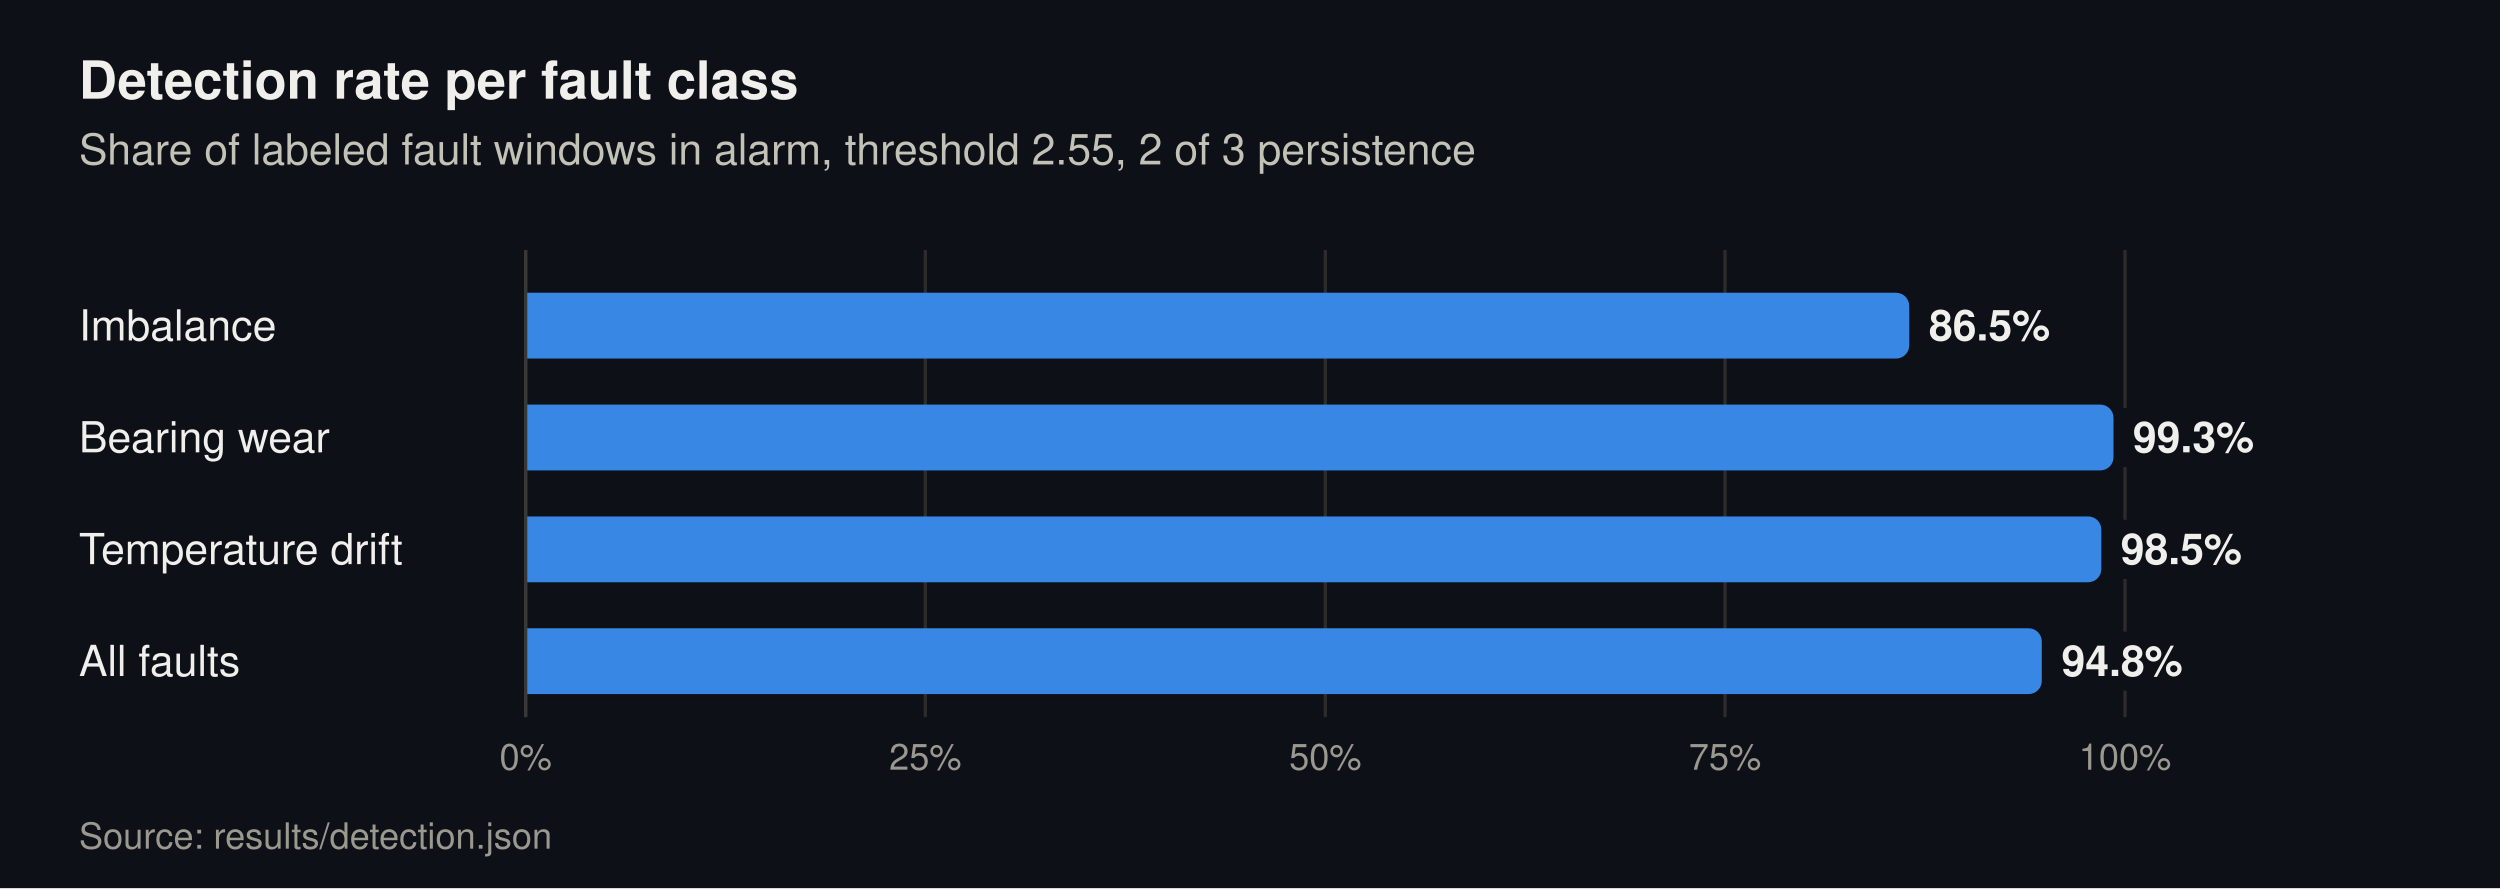
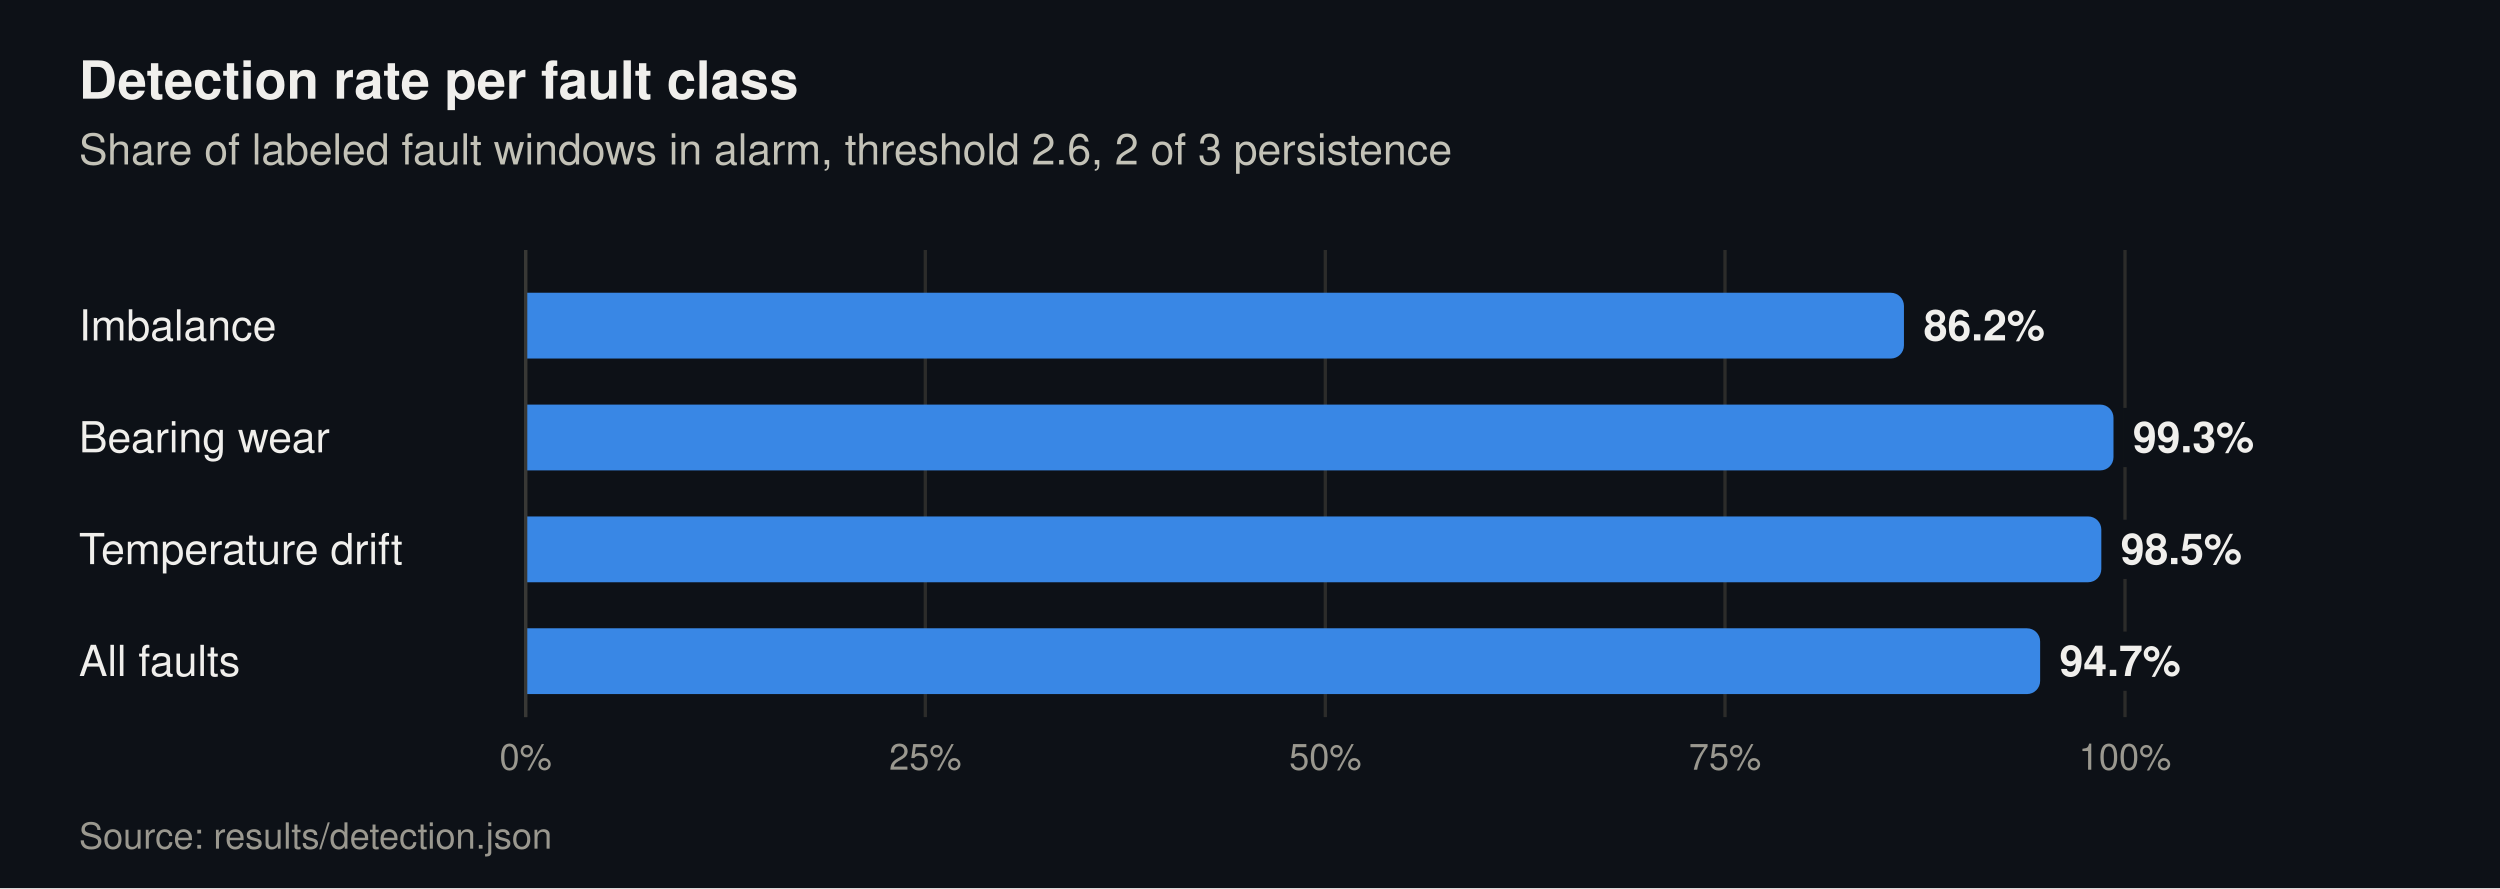
<svg xmlns="http://www.w3.org/2000/svg" viewBox="0 0 760 270" width="760" height="270" font-family="system-ui, -apple-system, 'Segoe UI', Helvetica, Arial, sans-serif" role="img">
  <rect width="100%" height="100%" fill="#0d1117" />
  <text x="24.0" y="30.0" font-size="16" font-weight="600" fill="#f0efec" text-anchor="start">Detection rate per fault class</text>
-   <text x="24.0" y="50.0" font-size="13" font-weight="400" fill="#c3c2b7" text-anchor="start">Share of labeled fault windows in alarm, threshold 2.55, 2 of 3 persistence</text>
+   <text x="24.0" y="50.0" font-size="13" font-weight="400" fill="#c3c2b7" text-anchor="start">Share of labeled fault windows in alarm, threshold 2.6, 2 of 3 persistence</text>
  <line x1="159.8" y1="76.0" x2="159.8" y2="218.0" stroke="#2c2c2a" stroke-width="1" />
  <text x="159.8" y="234.0" font-size="11" font-weight="400" fill="#9a988f" text-anchor="middle">0%</text>
  <line x1="281.3" y1="76.0" x2="281.3" y2="218.0" stroke="#2c2c2a" stroke-width="1" />
  <text x="281.3" y="234.0" font-size="11" font-weight="400" fill="#9a988f" text-anchor="middle">25%</text>
  <line x1="402.9" y1="76.0" x2="402.9" y2="218.0" stroke="#2c2c2a" stroke-width="1" />
  <text x="402.9" y="234.0" font-size="11" font-weight="400" fill="#9a988f" text-anchor="middle">50%</text>
  <line x1="524.4" y1="76.0" x2="524.4" y2="218.0" stroke="#2c2c2a" stroke-width="1" />
  <text x="524.4" y="234.0" font-size="11" font-weight="400" fill="#9a988f" text-anchor="middle">75%</text>
  <line x1="646.0" y1="76.0" x2="646.0" y2="218.0" stroke="#2c2c2a" stroke-width="1" />
  <text x="646.0" y="234.0" font-size="11" font-weight="400" fill="#9a988f" text-anchor="middle">100%</text>
  <text x="24.0" y="103.5" font-size="13" font-weight="400" fill="#f0efec" text-anchor="start">Imbalance</text>
-   <path d="M159.8,89.0h416.6a4,4 0 0 1 4,4v12.0a4,4 0 0 1 -4,4h-416.6z" fill="#3987e5" />
-   <rect x="583.4" y="90.0" width="44.4" height="18" fill="#0d1117" />
-   <text x="586.4" y="103.5" font-size="13" font-weight="600" fill="#f0efec" text-anchor="start">86.5%</text>
+   <path d="M159.8,89.0h415.0a4,4 0 0 1 4,4v12.0a4,4 0 0 1 -4,4h-415.0z" fill="#3987e5" />
+   <rect x="581.8" y="90.0" width="44.4" height="18" fill="#0d1117" />
+   <text x="584.8" y="103.5" font-size="13" font-weight="600" fill="#f0efec" text-anchor="start">86.2%</text>
  <text x="24.0" y="137.5" font-size="13" font-weight="400" fill="#f0efec" text-anchor="start">Bearing wear</text>
  <path d="M159.8,123.0h478.7a4,4 0 0 1 4,4v12.0a4,4 0 0 1 -4,4h-478.7z" fill="#3987e5" />
  <rect x="645.4" y="124.0" width="44.4" height="18" fill="#0d1117" />
  <text x="648.4" y="137.5" font-size="13" font-weight="600" fill="#f0efec" text-anchor="start">99.3%</text>
  <text x="24.0" y="171.5" font-size="13" font-weight="400" fill="#f0efec" text-anchor="start">Temperature drift</text>
  <path d="M159.8,157.0h475.0a4,4 0 0 1 4,4v12.0a4,4 0 0 1 -4,4h-475.0z" fill="#3987e5" />
  <rect x="641.7" y="158.0" width="44.4" height="18" fill="#0d1117" />
  <text x="644.7" y="171.5" font-size="13" font-weight="600" fill="#f0efec" text-anchor="start">98.5%</text>
  <text x="24.0" y="205.5" font-size="13" font-weight="400" fill="#f0efec" text-anchor="start">All faults</text>
-   <path d="M159.8,191.0h456.9a4,4 0 0 1 4,4v12.0a4,4 0 0 1 -4,4h-456.9z" fill="#3987e5" />
-   <rect x="623.7" y="192.0" width="44.4" height="18" fill="#0d1117" />
-   <text x="626.7" y="205.5" font-size="13" font-weight="600" fill="#f0efec" text-anchor="start">94.8%</text>
+   <path d="M159.8,191.0h456.4a4,4 0 0 1 4,4v12.0a4,4 0 0 1 -4,4h-456.4z" fill="#3987e5" />
+   <rect x="623.1" y="192.0" width="44.4" height="18" fill="#0d1117" />
+   <text x="626.1" y="205.5" font-size="13" font-weight="600" fill="#f0efec" text-anchor="start">94.7%</text>
  <line x1="159.8" y1="76.0" x2="159.8" y2="218.0" stroke="#383835" stroke-width="1" />
  <text x="24.0" y="258.0" font-size="11" font-weight="400" fill="#9a988f" text-anchor="start">Source: results/detection.json</text>
</svg>
